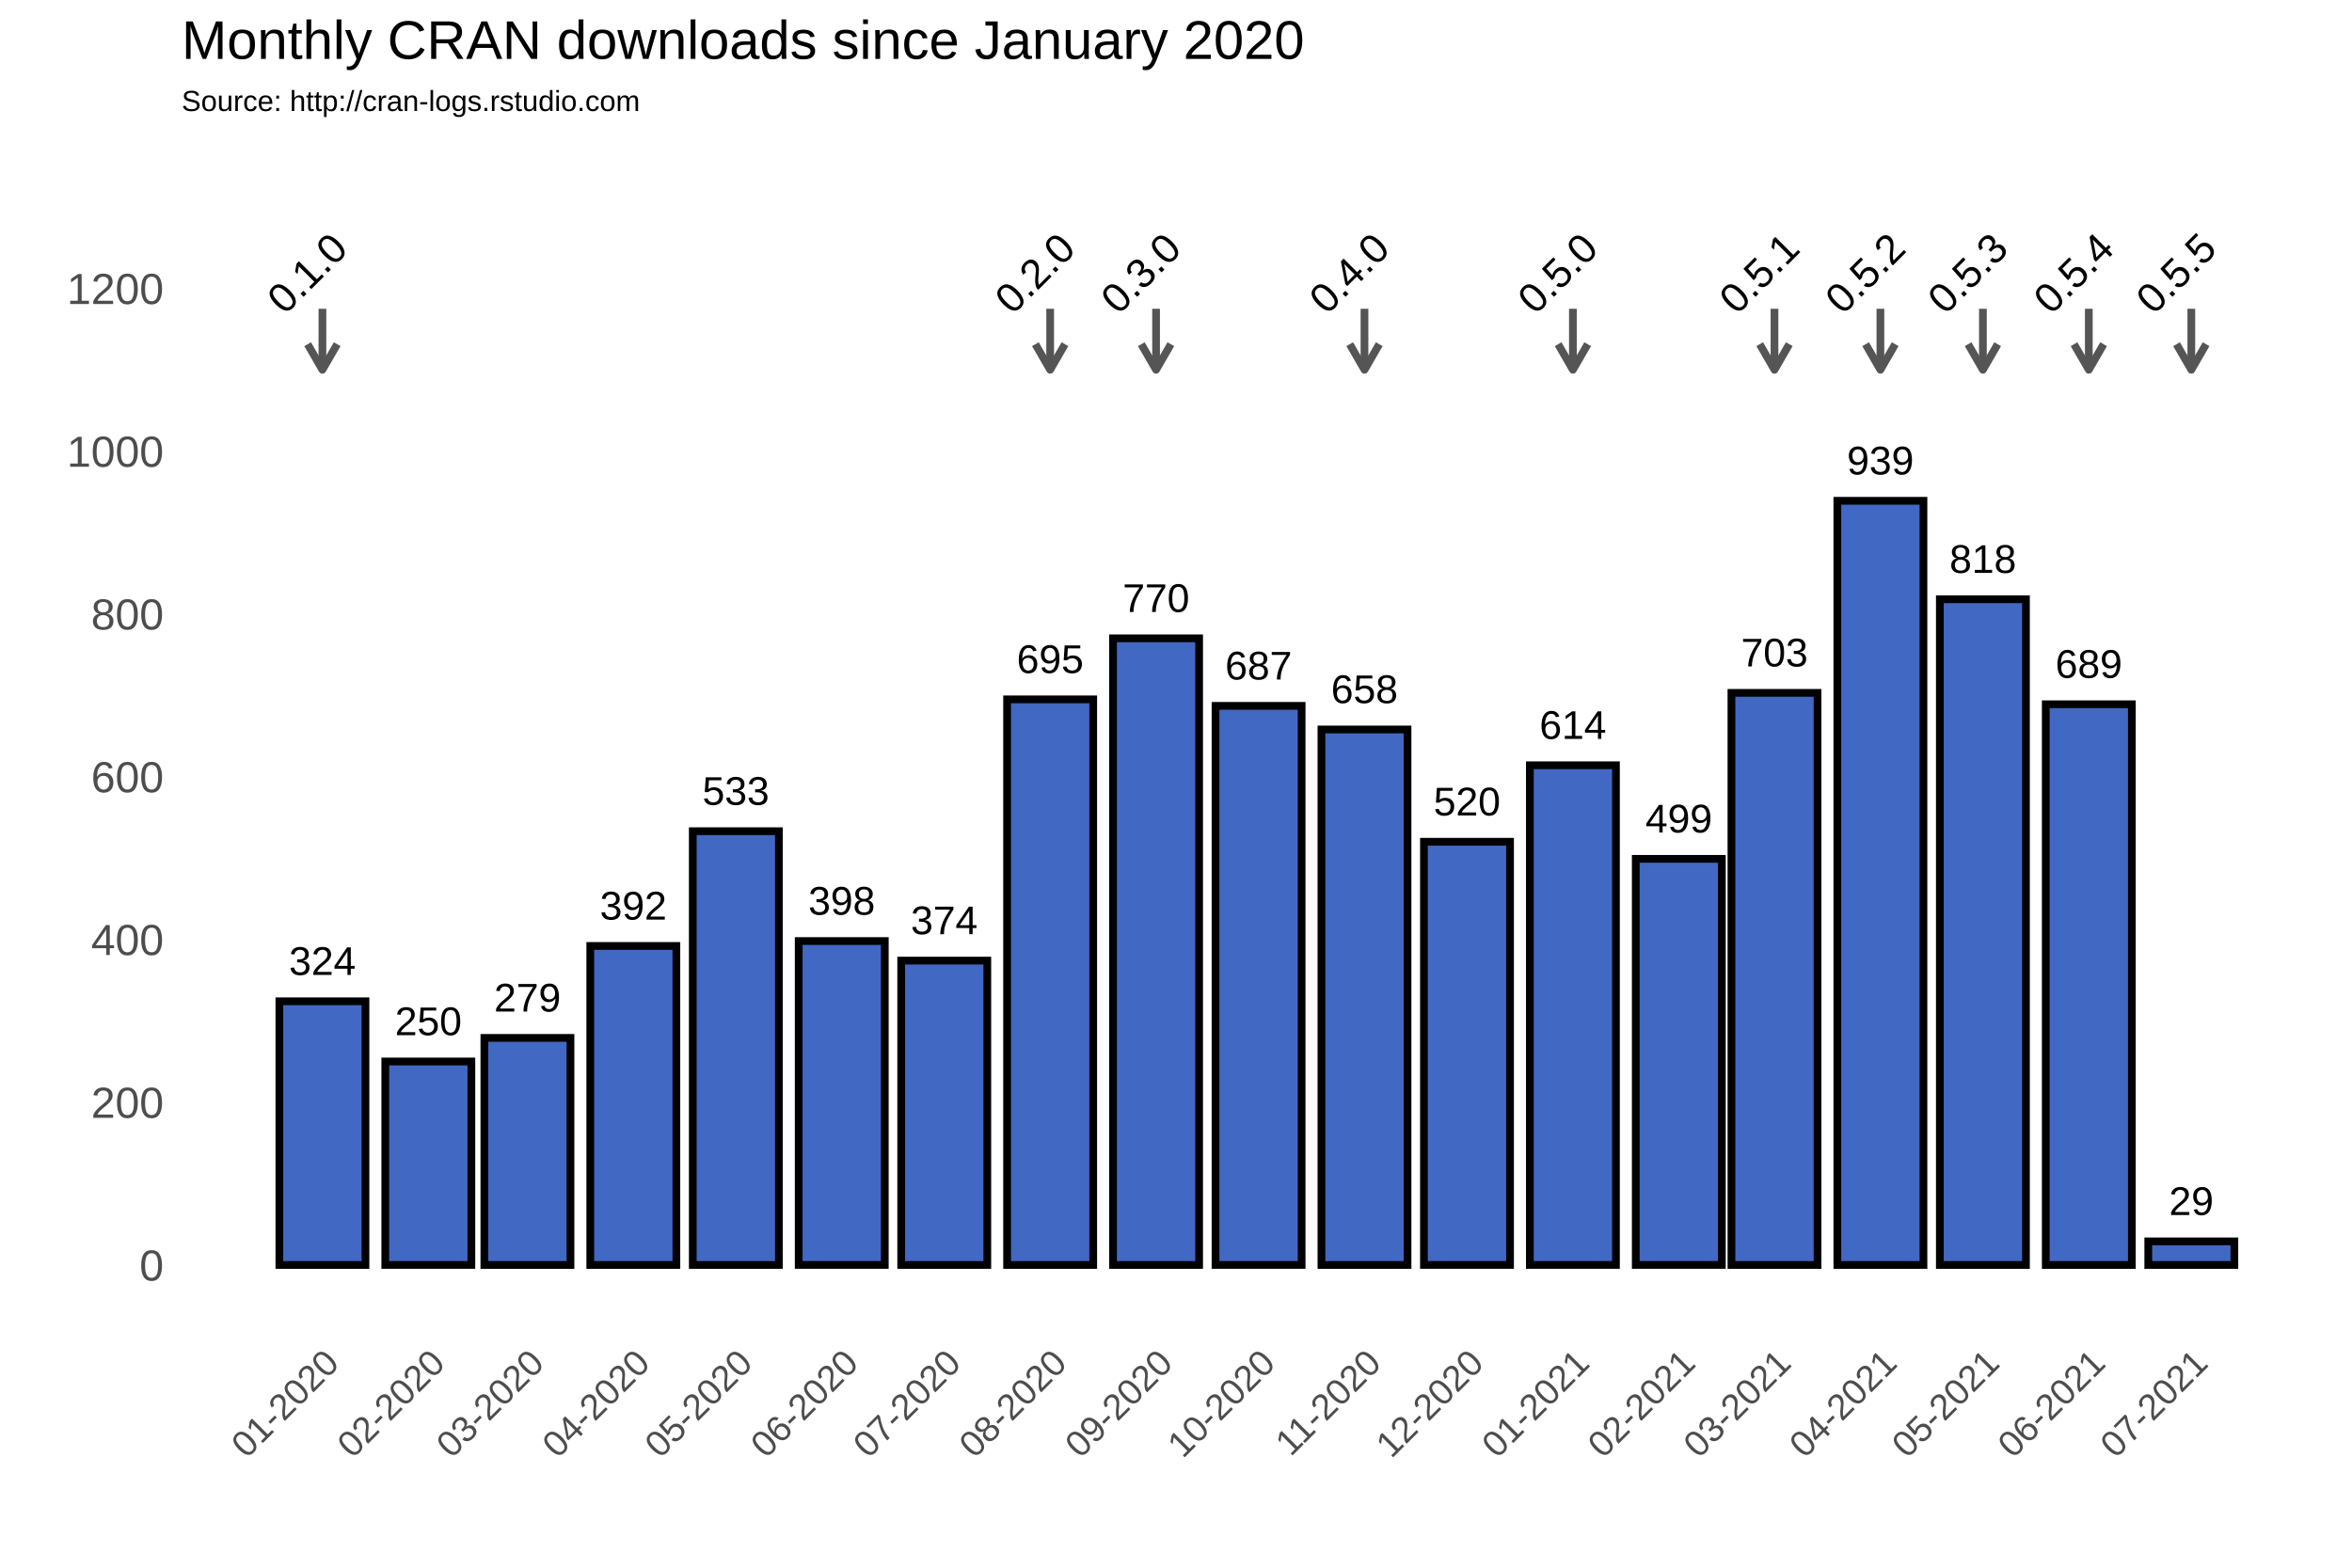
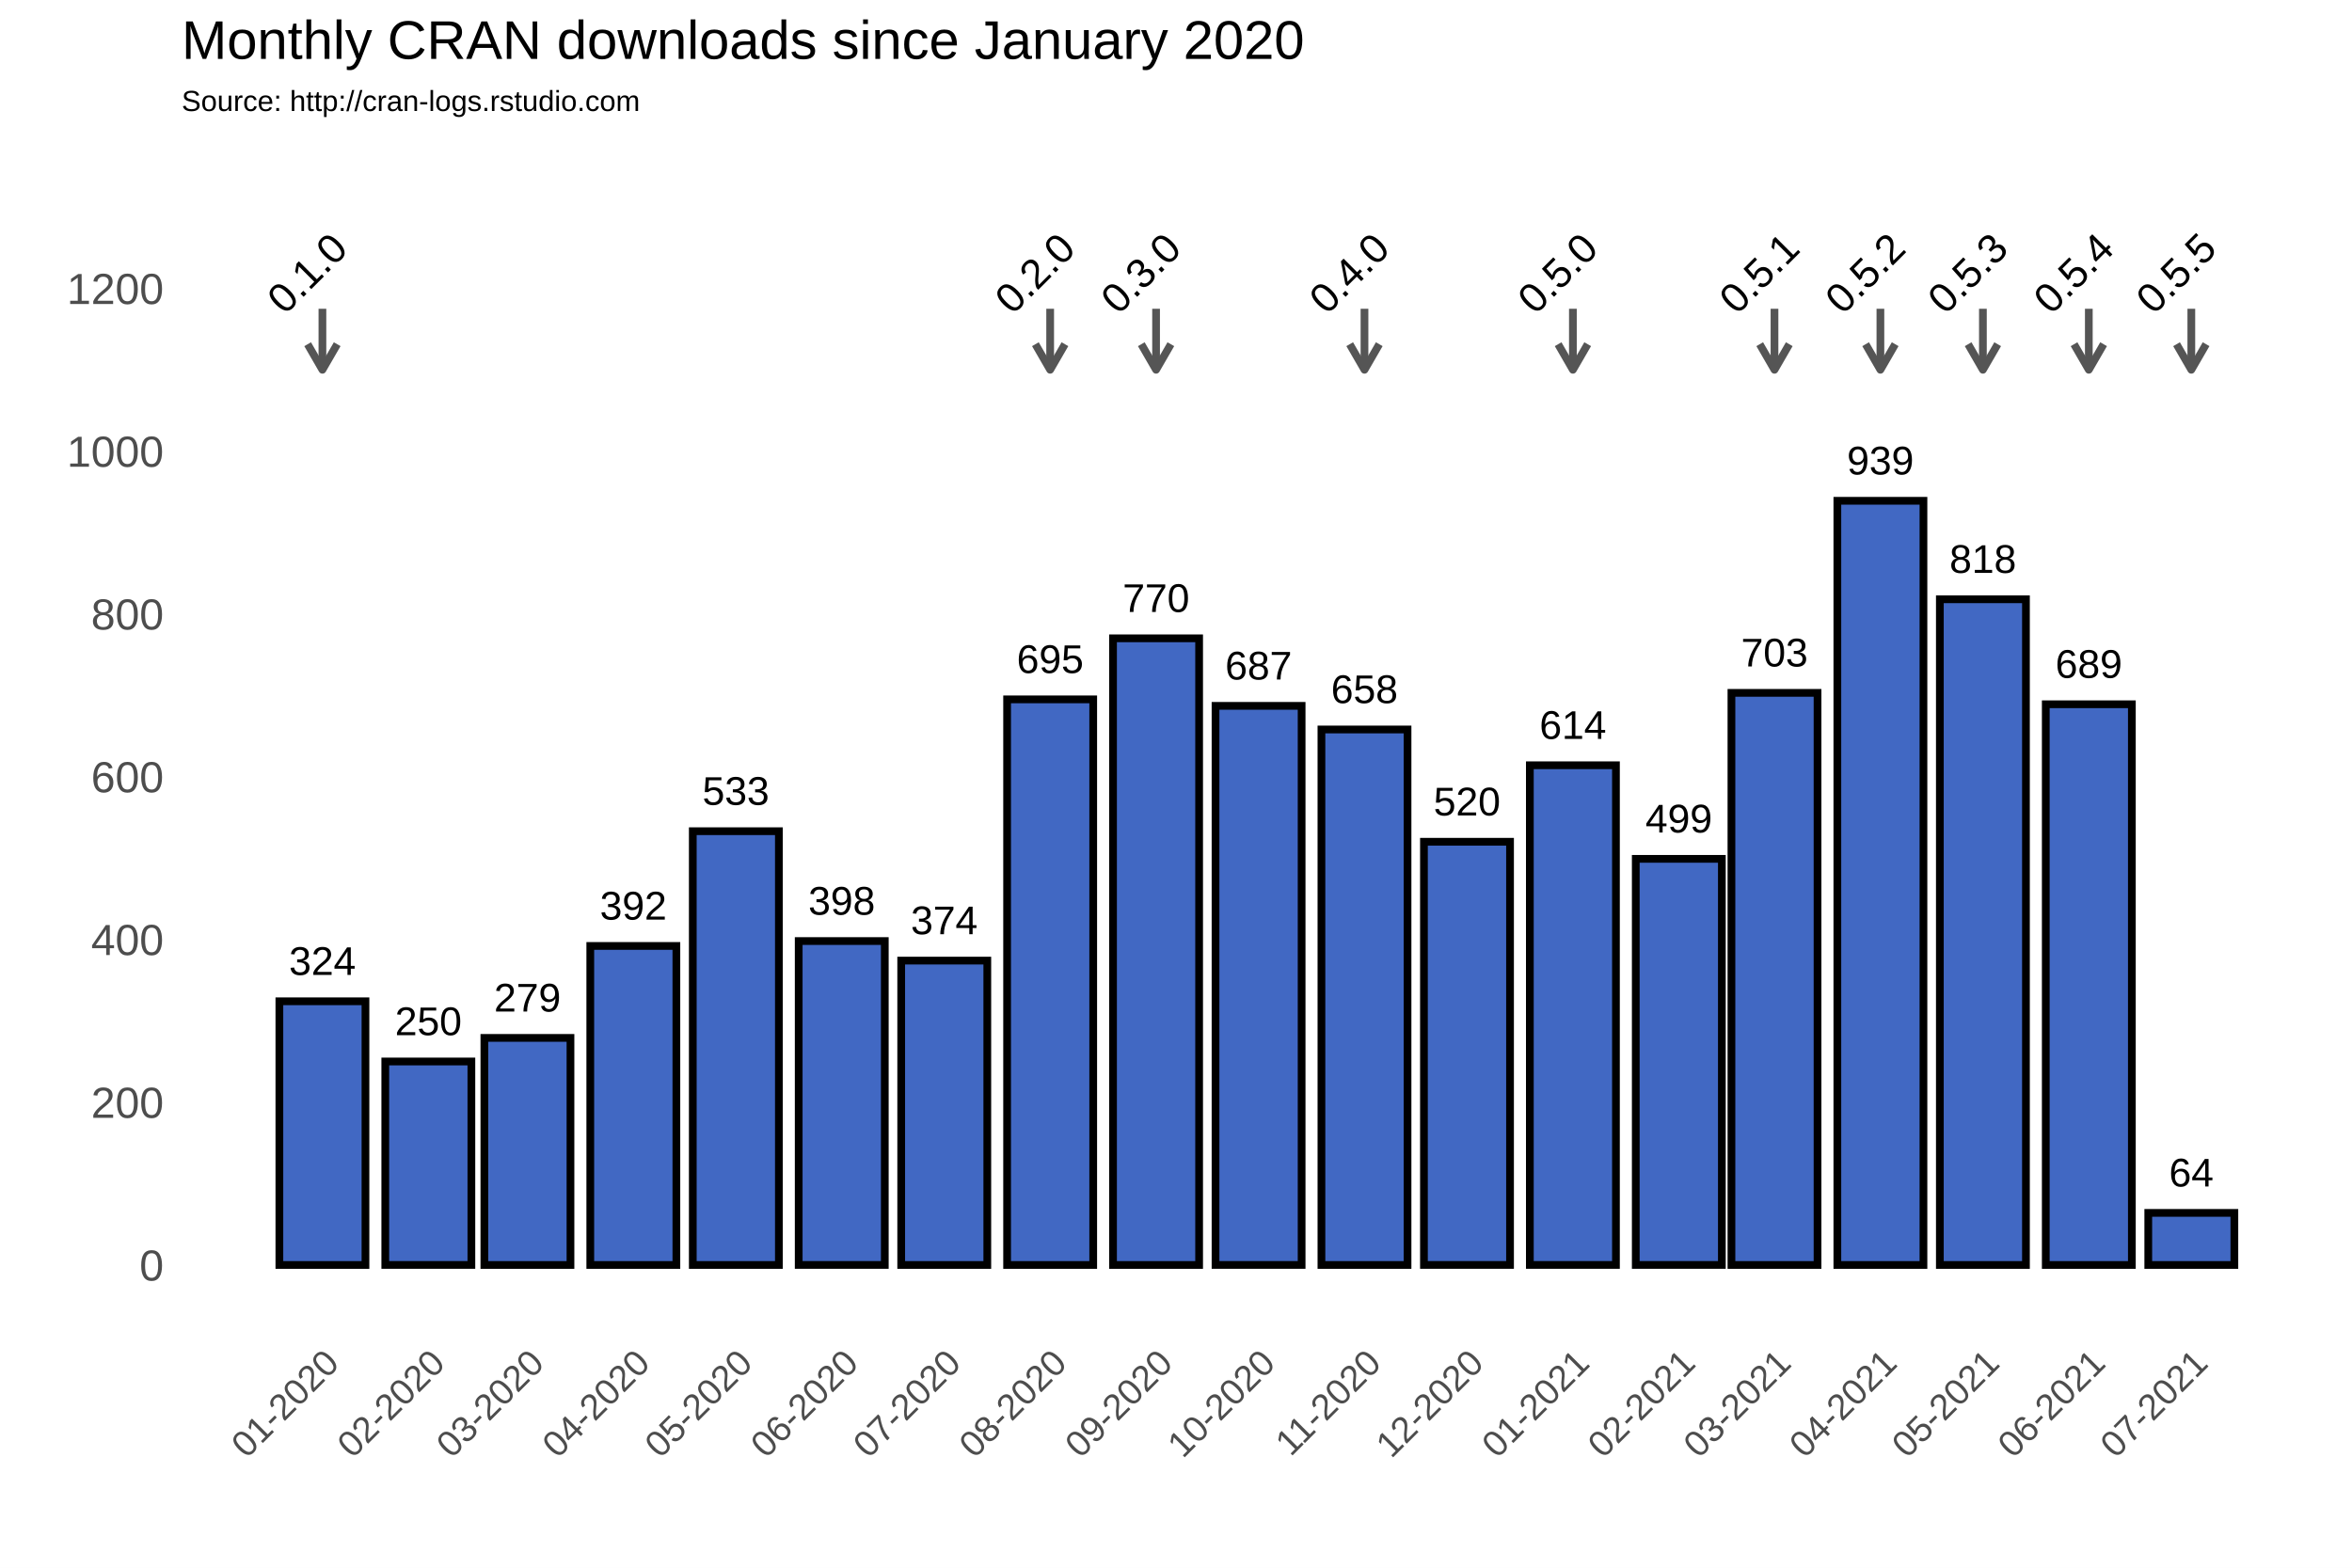
<svg xmlns="http://www.w3.org/2000/svg" class="svglite" width="648.00pt" height="432.00pt" viewBox="0 0 648.00 432.00">
  <defs>
    <style type="text/css">
    .svglite line, .svglite polyline, .svglite polygon, .svglite path, .svglite rect, .svglite circle {
      fill: none;
      stroke: #000000;
      stroke-linecap: round;
      stroke-linejoin: round;
      stroke-miterlimit: 10.00;
    }
  </style>
  </defs>
  <rect width="100%" height="100%" style="stroke: none; fill: #FFFFFF;" />
  <defs>
    <clipPath id="cpMC4wMHw2NDguMDB8MC4wMHw0MzIuMDA=">
      <rect x="0.00" y="0.00" width="648.00" height="432.00" />
    </clipPath>
  </defs>
  <g clip-path="url(#cpMC4wMHw2NDguMDB8MC4wMHw0MzIuMDA=)">
    <rect x="0.00" y="0.00" width="648.00" height="432.00" style="stroke-width: 1.07; stroke: #FFFFFF; fill: #FFFFFF;" />
  </g>
  <defs>
    <clipPath id="cpNTAuMDR8NjQyLjUyfDM3Ljc2fDM2My4zOA==">
      <rect x="50.04" y="37.76" width="592.48" height="325.62" />
    </clipPath>
  </defs>
  <g clip-path="url(#cpNTAuMDR8NjQyLjUyfDM3Ljc2fDM2My4zOA==)">
    <rect x="50.04" y="37.76" width="592.48" height="325.62" style="stroke-width: 1.07; stroke: none;" />
    <polyline points="50.04,326.15 642.52,326.15 " style="stroke-width: 0.53; stroke: #FFFFFF; stroke-linecap: butt;" />
    <polyline points="50.04,281.30 642.52,281.30 " style="stroke-width: 0.53; stroke: #FFFFFF; stroke-linecap: butt;" />
    <polyline points="50.04,236.45 642.52,236.45 " style="stroke-width: 0.53; stroke: #FFFFFF; stroke-linecap: butt;" />
    <polyline points="50.04,191.60 642.52,191.60 " style="stroke-width: 0.53; stroke: #FFFFFF; stroke-linecap: butt;" />
    <polyline points="50.04,146.75 642.52,146.75 " style="stroke-width: 0.53; stroke: #FFFFFF; stroke-linecap: butt;" />
    <polyline points="50.04,101.90 642.52,101.90 " style="stroke-width: 0.53; stroke: #FFFFFF; stroke-linecap: butt;" />
    <polyline points="50.04,57.04 642.52,57.04 " style="stroke-width: 0.53; stroke: #FFFFFF; stroke-linecap: butt;" />
    <polyline points="59.65,363.38 59.65,37.76 " style="stroke-width: 0.53; stroke: #FFFFFF; stroke-linecap: butt;" />
    <polyline points="74.24,363.38 74.24,37.76 " style="stroke-width: 0.53; stroke: #FFFFFF; stroke-linecap: butt;" />
    <polyline points="103.42,363.38 103.42,37.76 " style="stroke-width: 0.53; stroke: #FFFFFF; stroke-linecap: butt;" />
    <polyline points="131.66,363.38 131.66,37.76 " style="stroke-width: 0.53; stroke: #FFFFFF; stroke-linecap: butt;" />
    <polyline points="159.90,363.38 159.90,37.76 " style="stroke-width: 0.53; stroke: #FFFFFF; stroke-linecap: butt;" />
    <polyline points="188.61,363.38 188.61,37.76 " style="stroke-width: 0.53; stroke: #FFFFFF; stroke-linecap: butt;" />
    <polyline points="217.32,363.38 217.32,37.76 " style="stroke-width: 0.53; stroke: #FFFFFF; stroke-linecap: butt;" />
    <polyline points="246.03,363.38 246.03,37.76 " style="stroke-width: 0.53; stroke: #FFFFFF; stroke-linecap: butt;" />
    <polyline points="274.74,363.38 274.74,37.76 " style="stroke-width: 0.53; stroke: #FFFFFF; stroke-linecap: butt;" />
    <polyline points="303.92,363.38 303.92,37.76 " style="stroke-width: 0.53; stroke: #FFFFFF; stroke-linecap: butt;" />
    <polyline points="332.63,363.38 332.63,37.76 " style="stroke-width: 0.53; stroke: #FFFFFF; stroke-linecap: butt;" />
    <polyline points="361.34,363.38 361.34,37.76 " style="stroke-width: 0.53; stroke: #FFFFFF; stroke-linecap: butt;" />
    <polyline points="390.05,363.38 390.05,37.76 " style="stroke-width: 0.53; stroke: #FFFFFF; stroke-linecap: butt;" />
    <polyline points="418.76,363.38 418.76,37.76 " style="stroke-width: 0.53; stroke: #FFFFFF; stroke-linecap: butt;" />
    <polyline points="447.94,363.38 447.94,37.76 " style="stroke-width: 0.53; stroke: #FFFFFF; stroke-linecap: butt;" />
    <polyline points="475.71,363.38 475.71,37.76 " style="stroke-width: 0.53; stroke: #FFFFFF; stroke-linecap: butt;" />
    <polyline points="503.48,363.38 503.48,37.76 " style="stroke-width: 0.53; stroke: #FFFFFF; stroke-linecap: butt;" />
    <polyline points="532.19,363.38 532.19,37.76 " style="stroke-width: 0.53; stroke: #FFFFFF; stroke-linecap: butt;" />
    <polyline points="560.90,363.38 560.90,37.76 " style="stroke-width: 0.53; stroke: #FFFFFF; stroke-linecap: butt;" />
    <polyline points="589.61,363.38 589.61,37.76 " style="stroke-width: 0.53; stroke: #FFFFFF; stroke-linecap: butt;" />
    <polyline points="618.32,363.38 618.32,37.76 " style="stroke-width: 0.53; stroke: #FFFFFF; stroke-linecap: butt;" />
    <polyline points="632.91,363.38 632.91,37.76 " style="stroke-width: 0.53; stroke: #FFFFFF; stroke-linecap: butt;" />
    <polyline points="50.04,348.58 642.52,348.58 " style="stroke-width: 1.07; stroke: #FFFFFF; stroke-linecap: butt;" />
    <polyline points="50.04,303.73 642.52,303.73 " style="stroke-width: 1.07; stroke: #FFFFFF; stroke-linecap: butt;" />
    <polyline points="50.04,258.88 642.52,258.88 " style="stroke-width: 1.07; stroke: #FFFFFF; stroke-linecap: butt;" />
    <polyline points="50.04,214.02 642.52,214.02 " style="stroke-width: 1.07; stroke: #FFFFFF; stroke-linecap: butt;" />
    <polyline points="50.04,169.17 642.52,169.17 " style="stroke-width: 1.07; stroke: #FFFFFF; stroke-linecap: butt;" />
    <polyline points="50.04,124.32 642.52,124.32 " style="stroke-width: 1.07; stroke: #FFFFFF; stroke-linecap: butt;" />
    <polyline points="50.04,79.47 642.52,79.47 " style="stroke-width: 1.07; stroke: #FFFFFF; stroke-linecap: butt;" />
    <polyline points="88.83,363.38 88.83,37.76 " style="stroke-width: 1.07; stroke: #FFFFFF; stroke-linecap: butt;" />
    <polyline points="118.02,363.38 118.02,37.76 " style="stroke-width: 1.07; stroke: #FFFFFF; stroke-linecap: butt;" />
    <polyline points="145.31,363.38 145.31,37.76 " style="stroke-width: 1.07; stroke: #FFFFFF; stroke-linecap: butt;" />
    <polyline points="174.49,363.38 174.49,37.76 " style="stroke-width: 1.07; stroke: #FFFFFF; stroke-linecap: butt;" />
    <polyline points="202.73,363.38 202.73,37.76 " style="stroke-width: 1.07; stroke: #FFFFFF; stroke-linecap: butt;" />
    <polyline points="231.91,363.38 231.91,37.76 " style="stroke-width: 1.07; stroke: #FFFFFF; stroke-linecap: butt;" />
    <polyline points="260.15,363.38 260.15,37.76 " style="stroke-width: 1.07; stroke: #FFFFFF; stroke-linecap: butt;" />
    <polyline points="289.33,363.38 289.33,37.76 " style="stroke-width: 1.07; stroke: #FFFFFF; stroke-linecap: butt;" />
    <polyline points="318.51,363.38 318.51,37.76 " style="stroke-width: 1.07; stroke: #FFFFFF; stroke-linecap: butt;" />
    <polyline points="346.75,363.38 346.75,37.76 " style="stroke-width: 1.07; stroke: #FFFFFF; stroke-linecap: butt;" />
    <polyline points="375.93,363.38 375.93,37.76 " style="stroke-width: 1.07; stroke: #FFFFFF; stroke-linecap: butt;" />
    <polyline points="404.17,363.38 404.17,37.76 " style="stroke-width: 1.07; stroke: #FFFFFF; stroke-linecap: butt;" />
    <polyline points="433.35,363.38 433.35,37.76 " style="stroke-width: 1.07; stroke: #FFFFFF; stroke-linecap: butt;" />
    <polyline points="462.53,363.38 462.53,37.76 " style="stroke-width: 1.07; stroke: #FFFFFF; stroke-linecap: butt;" />
    <polyline points="488.89,363.38 488.89,37.76 " style="stroke-width: 1.07; stroke: #FFFFFF; stroke-linecap: butt;" />
    <polyline points="518.07,363.38 518.07,37.76 " style="stroke-width: 1.07; stroke: #FFFFFF; stroke-linecap: butt;" />
    <polyline points="546.31,363.38 546.31,37.76 " style="stroke-width: 1.07; stroke: #FFFFFF; stroke-linecap: butt;" />
    <polyline points="575.49,363.38 575.49,37.76 " style="stroke-width: 1.07; stroke: #FFFFFF; stroke-linecap: butt;" />
    <polyline points="603.73,363.38 603.73,37.76 " style="stroke-width: 1.07; stroke: #FFFFFF; stroke-linecap: butt;" />
    <rect x="76.97" y="275.92" width="23.72" height="72.66" style="stroke-width: 2.13; stroke-linecap: square; stroke-linejoin: miter; fill: #4168C3;" />
    <rect x="106.15" y="292.51" width="23.72" height="56.06" style="stroke-width: 2.13; stroke-linecap: square; stroke-linejoin: miter; fill: #4168C3;" />
    <rect x="133.45" y="286.01" width="23.72" height="62.57" style="stroke-width: 2.13; stroke-linecap: square; stroke-linejoin: miter; fill: #4168C3;" />
    <rect x="162.63" y="260.67" width="23.72" height="87.91" style="stroke-width: 2.13; stroke-linecap: square; stroke-linejoin: miter; fill: #4168C3;" />
    <rect x="190.87" y="229.05" width="23.72" height="119.53" style="stroke-width: 2.13; stroke-linecap: square; stroke-linejoin: miter; fill: #4168C3;" />
    <rect x="220.05" y="259.32" width="23.72" height="89.25" style="stroke-width: 2.13; stroke-linecap: square; stroke-linejoin: miter; fill: #4168C3;" />
    <rect x="248.29" y="264.71" width="23.72" height="83.87" style="stroke-width: 2.13; stroke-linecap: square; stroke-linejoin: miter; fill: #4168C3;" />
    <rect x="277.47" y="192.72" width="23.72" height="155.86" style="stroke-width: 2.13; stroke-linecap: square; stroke-linejoin: miter; fill: #4168C3;" />
    <rect x="306.65" y="175.90" width="23.72" height="172.68" style="stroke-width: 2.13; stroke-linecap: square; stroke-linejoin: miter; fill: #4168C3;" />
    <rect x="334.89" y="194.51" width="23.72" height="154.06" style="stroke-width: 2.13; stroke-linecap: square; stroke-linejoin: miter; fill: #4168C3;" />
    <rect x="364.07" y="201.02" width="23.72" height="147.56" style="stroke-width: 2.13; stroke-linecap: square; stroke-linejoin: miter; fill: #4168C3;" />
    <rect x="392.31" y="231.96" width="23.72" height="116.61" style="stroke-width: 2.13; stroke-linecap: square; stroke-linejoin: miter; fill: #4168C3;" />
    <rect x="421.49" y="210.88" width="23.72" height="137.69" style="stroke-width: 2.13; stroke-linecap: square; stroke-linejoin: miter; fill: #4168C3;" />
    <rect x="450.67" y="236.67" width="23.72" height="111.90" style="stroke-width: 2.13; stroke-linecap: square; stroke-linejoin: miter; fill: #4168C3;" />
    <rect x="477.03" y="190.93" width="23.72" height="157.65" style="stroke-width: 2.13; stroke-linecap: square; stroke-linejoin: miter; fill: #4168C3;" />
    <rect x="506.21" y="138.00" width="23.72" height="210.58" style="stroke-width: 2.13; stroke-linecap: square; stroke-linejoin: miter; fill: #4168C3;" />
    <rect x="534.45" y="165.14" width="23.72" height="183.44" style="stroke-width: 2.13; stroke-linecap: square; stroke-linejoin: miter; fill: #4168C3;" />
    <rect x="563.63" y="194.07" width="23.72" height="154.51" style="stroke-width: 2.13; stroke-linecap: square; stroke-linejoin: miter; fill: #4168C3;" />
-     <rect x="591.87" y="342.08" width="23.72" height="6.50" style="stroke-width: 2.13; stroke-linecap: square; stroke-linejoin: miter; fill: #4168C3;" />
+     <rect x="591.87" y="334.23" width="23.72" height="14.35" style="stroke-width: 2.13; stroke-linecap: square; stroke-linejoin: miter; fill: #4168C3;" />
    <text x="88.83" y="268.66" text-anchor="middle" style="font-size: 11.04px; font-family: Arial;" textLength="18.40px" lengthAdjust="spacingAndGlyphs">324</text>
    <text x="118.02" y="285.25" text-anchor="middle" style="font-size: 11.04px; font-family: Arial;" textLength="18.40px" lengthAdjust="spacingAndGlyphs">250</text>
    <text x="145.31" y="278.75" text-anchor="middle" style="font-size: 11.04px; font-family: Arial;" textLength="18.40px" lengthAdjust="spacingAndGlyphs">279</text>
    <text x="174.49" y="253.41" text-anchor="middle" style="font-size: 11.04px; font-family: Arial;" textLength="18.40px" lengthAdjust="spacingAndGlyphs">392</text>
    <text x="202.73" y="221.79" text-anchor="middle" style="font-size: 11.04px; font-family: Arial;" textLength="18.40px" lengthAdjust="spacingAndGlyphs">533</text>
    <text x="231.91" y="252.06" text-anchor="middle" style="font-size: 11.04px; font-family: Arial;" textLength="18.40px" lengthAdjust="spacingAndGlyphs">398</text>
    <text x="260.15" y="257.44" text-anchor="middle" style="font-size: 11.04px; font-family: Arial;" textLength="18.40px" lengthAdjust="spacingAndGlyphs">374</text>
    <text x="289.33" y="185.46" text-anchor="middle" style="font-size: 11.04px; font-family: Arial;" textLength="18.40px" lengthAdjust="spacingAndGlyphs">695</text>
    <text x="318.51" y="168.64" text-anchor="middle" style="font-size: 11.04px; font-family: Arial;" textLength="18.40px" lengthAdjust="spacingAndGlyphs">770</text>
    <text x="346.75" y="187.25" text-anchor="middle" style="font-size: 11.04px; font-family: Arial;" textLength="18.40px" lengthAdjust="spacingAndGlyphs">687</text>
    <text x="375.93" y="193.75" text-anchor="middle" style="font-size: 11.04px; font-family: Arial;" textLength="18.40px" lengthAdjust="spacingAndGlyphs">658</text>
    <text x="404.17" y="224.70" text-anchor="middle" style="font-size: 11.04px; font-family: Arial;" textLength="18.40px" lengthAdjust="spacingAndGlyphs">520</text>
    <text x="433.35" y="203.62" text-anchor="middle" style="font-size: 11.04px; font-family: Arial;" textLength="18.40px" lengthAdjust="spacingAndGlyphs">614</text>
    <text x="462.53" y="229.41" text-anchor="middle" style="font-size: 11.04px; font-family: Arial;" textLength="18.40px" lengthAdjust="spacingAndGlyphs">499</text>
    <text x="488.89" y="183.66" text-anchor="middle" style="font-size: 11.04px; font-family: Arial;" textLength="18.40px" lengthAdjust="spacingAndGlyphs">703</text>
    <text x="518.07" y="130.74" text-anchor="middle" style="font-size: 11.04px; font-family: Arial;" textLength="18.40px" lengthAdjust="spacingAndGlyphs">939</text>
    <text x="546.31" y="157.87" text-anchor="middle" style="font-size: 11.04px; font-family: Arial;" textLength="18.40px" lengthAdjust="spacingAndGlyphs">818</text>
    <text x="575.49" y="186.80" text-anchor="middle" style="font-size: 11.04px; font-family: Arial;" textLength="18.40px" lengthAdjust="spacingAndGlyphs">689</text>
-     <text x="603.73" y="334.81" text-anchor="middle" style="font-size: 11.04px; font-family: Arial;" textLength="12.27px" lengthAdjust="spacingAndGlyphs">29</text>
+     <text x="603.73" y="326.96" text-anchor="middle" style="font-size: 11.04px; font-family: Arial;" textLength="12.27px" lengthAdjust="spacingAndGlyphs">64</text>
    <line x1="88.83" y1="85.08" x2="88.83" y2="101.90" style="stroke-width: 2.13; stroke: #555555; stroke-linecap: butt;" />
    <polyline points="84.76,94.85 88.83,101.90 92.90,94.85 " style="stroke-width: 2.13; stroke: #555555; stroke-linecap: butt;" />
    <line x1="289.33" y1="85.08" x2="289.33" y2="101.90" style="stroke-width: 2.13; stroke: #555555; stroke-linecap: butt;" />
    <polyline points="285.26,94.85 289.33,101.90 293.40,94.85 " style="stroke-width: 2.13; stroke: #555555; stroke-linecap: butt;" />
    <line x1="318.51" y1="85.08" x2="318.51" y2="101.90" style="stroke-width: 2.13; stroke: #555555; stroke-linecap: butt;" />
    <polyline points="314.44,94.85 318.51,101.90 322.58,94.85 " style="stroke-width: 2.13; stroke: #555555; stroke-linecap: butt;" />
    <line x1="375.93" y1="85.08" x2="375.93" y2="101.90" style="stroke-width: 2.13; stroke: #555555; stroke-linecap: butt;" />
    <polyline points="371.86,94.85 375.93,101.90 380.00,94.85 " style="stroke-width: 2.13; stroke: #555555; stroke-linecap: butt;" />
    <line x1="433.35" y1="85.08" x2="433.35" y2="101.90" style="stroke-width: 2.13; stroke: #555555; stroke-linecap: butt;" />
    <polyline points="429.28,94.85 433.35,101.90 437.42,94.85 " style="stroke-width: 2.13; stroke: #555555; stroke-linecap: butt;" />
    <line x1="488.89" y1="85.08" x2="488.89" y2="101.90" style="stroke-width: 2.13; stroke: #555555; stroke-linecap: butt;" />
    <polyline points="484.82,94.85 488.89,101.90 492.96,94.85 " style="stroke-width: 2.13; stroke: #555555; stroke-linecap: butt;" />
    <line x1="518.07" y1="85.08" x2="518.07" y2="101.90" style="stroke-width: 2.13; stroke: #555555; stroke-linecap: butt;" />
    <polyline points="514.00,94.85 518.07,101.90 522.14,94.85 " style="stroke-width: 2.13; stroke: #555555; stroke-linecap: butt;" />
    <line x1="546.31" y1="85.08" x2="546.31" y2="101.90" style="stroke-width: 2.13; stroke: #555555; stroke-linecap: butt;" />
    <polyline points="542.24,94.85 546.31,101.90 550.38,94.85 " style="stroke-width: 2.13; stroke: #555555; stroke-linecap: butt;" />
    <line x1="575.49" y1="85.08" x2="575.49" y2="101.90" style="stroke-width: 2.13; stroke: #555555; stroke-linecap: butt;" />
    <polyline points="571.42,94.85 575.49,101.90 579.56,94.85 " style="stroke-width: 2.13; stroke: #555555; stroke-linecap: butt;" />
    <line x1="603.73" y1="85.08" x2="603.73" y2="101.90" style="stroke-width: 2.13; stroke: #555555; stroke-linecap: butt;" />
    <polyline points="599.66,94.85 603.73,101.90 607.80,94.85 " style="stroke-width: 2.13; stroke: #555555; stroke-linecap: butt;" />
    <text transform="translate(87.40,78.03) rotate(-45)" text-anchor="middle" style="font-size: 11.38px; font-family: Arial;" textLength="25.31px" lengthAdjust="spacingAndGlyphs">0.1.0</text>
    <text transform="translate(287.89,78.03) rotate(-45)" text-anchor="middle" style="font-size: 11.38px; font-family: Arial;" textLength="25.31px" lengthAdjust="spacingAndGlyphs">0.2.0</text>
    <text transform="translate(317.07,78.03) rotate(-45)" text-anchor="middle" style="font-size: 11.38px; font-family: Arial;" textLength="25.31px" lengthAdjust="spacingAndGlyphs">0.3.0</text>
    <text transform="translate(374.49,78.03) rotate(-45)" text-anchor="middle" style="font-size: 11.38px; font-family: Arial;" textLength="25.31px" lengthAdjust="spacingAndGlyphs">0.4.0</text>
    <text transform="translate(431.91,78.03) rotate(-45)" text-anchor="middle" style="font-size: 11.38px; font-family: Arial;" textLength="25.31px" lengthAdjust="spacingAndGlyphs">0.5.0</text>
    <text transform="translate(487.45,78.03) rotate(-45)" text-anchor="middle" style="font-size: 11.38px; font-family: Arial;" textLength="25.31px" lengthAdjust="spacingAndGlyphs">0.5.1</text>
    <text transform="translate(516.63,78.03) rotate(-45)" text-anchor="middle" style="font-size: 11.38px; font-family: Arial;" textLength="25.31px" lengthAdjust="spacingAndGlyphs">0.5.2</text>
    <text transform="translate(544.87,78.03) rotate(-45)" text-anchor="middle" style="font-size: 11.38px; font-family: Arial;" textLength="25.31px" lengthAdjust="spacingAndGlyphs">0.5.3</text>
    <text transform="translate(574.05,78.03) rotate(-45)" text-anchor="middle" style="font-size: 11.38px; font-family: Arial;" textLength="25.31px" lengthAdjust="spacingAndGlyphs">0.5.4</text>
    <text transform="translate(602.29,78.03) rotate(-45)" text-anchor="middle" style="font-size: 11.38px; font-family: Arial;" textLength="25.31px" lengthAdjust="spacingAndGlyphs">0.5.5</text>
  </g>
  <g clip-path="url(#cpMC4wMHw2NDguMDB8MC4wMHw0MzIuMDA=)">
    <text x="45.11" y="352.88" text-anchor="end" style="font-size: 12.00px; fill: #4D4D4D; font-family: Arial;" textLength="6.67px" lengthAdjust="spacingAndGlyphs">0</text>
    <text x="45.11" y="308.03" text-anchor="end" style="font-size: 12.00px; fill: #4D4D4D; font-family: Arial;" textLength="20.02px" lengthAdjust="spacingAndGlyphs">200</text>
    <text x="45.11" y="263.17" text-anchor="end" style="font-size: 12.00px; fill: #4D4D4D; font-family: Arial;" textLength="20.02px" lengthAdjust="spacingAndGlyphs">400</text>
    <text x="45.11" y="218.32" text-anchor="end" style="font-size: 12.00px; fill: #4D4D4D; font-family: Arial;" textLength="20.02px" lengthAdjust="spacingAndGlyphs">600</text>
    <text x="45.11" y="173.47" text-anchor="end" style="font-size: 12.00px; fill: #4D4D4D; font-family: Arial;" textLength="20.02px" lengthAdjust="spacingAndGlyphs">800</text>
    <text x="45.11" y="128.62" text-anchor="end" style="font-size: 12.00px; fill: #4D4D4D; font-family: Arial;" textLength="26.70px" lengthAdjust="spacingAndGlyphs">1000</text>
    <text x="45.11" y="83.77" text-anchor="end" style="font-size: 12.00px; fill: #4D4D4D; font-family: Arial;" textLength="26.70px" lengthAdjust="spacingAndGlyphs">1200</text>
    <text transform="translate(93.90,376.17) rotate(-45)" text-anchor="end" style="font-size: 10.00px; fill: #4D4D4D; font-family: Arial;" textLength="36.73px" lengthAdjust="spacingAndGlyphs">01-2020</text>
    <text transform="translate(123.08,376.17) rotate(-45)" text-anchor="end" style="font-size: 10.00px; fill: #4D4D4D; font-family: Arial;" textLength="36.73px" lengthAdjust="spacingAndGlyphs">02-2020</text>
    <text transform="translate(150.38,376.17) rotate(-45)" text-anchor="end" style="font-size: 10.00px; fill: #4D4D4D; font-family: Arial;" textLength="36.73px" lengthAdjust="spacingAndGlyphs">03-2020</text>
    <text transform="translate(179.56,376.17) rotate(-45)" text-anchor="end" style="font-size: 10.00px; fill: #4D4D4D; font-family: Arial;" textLength="36.73px" lengthAdjust="spacingAndGlyphs">04-2020</text>
    <text transform="translate(207.80,376.17) rotate(-45)" text-anchor="end" style="font-size: 10.00px; fill: #4D4D4D; font-family: Arial;" textLength="36.73px" lengthAdjust="spacingAndGlyphs">05-2020</text>
    <text transform="translate(236.98,376.17) rotate(-45)" text-anchor="end" style="font-size: 10.00px; fill: #4D4D4D; font-family: Arial;" textLength="36.73px" lengthAdjust="spacingAndGlyphs">06-2020</text>
    <text transform="translate(265.22,376.17) rotate(-45)" text-anchor="end" style="font-size: 10.00px; fill: #4D4D4D; font-family: Arial;" textLength="36.73px" lengthAdjust="spacingAndGlyphs">07-2020</text>
    <text transform="translate(294.40,376.17) rotate(-45)" text-anchor="end" style="font-size: 10.00px; fill: #4D4D4D; font-family: Arial;" textLength="36.73px" lengthAdjust="spacingAndGlyphs">08-2020</text>
    <text transform="translate(323.58,376.17) rotate(-45)" text-anchor="end" style="font-size: 10.00px; fill: #4D4D4D; font-family: Arial;" textLength="36.73px" lengthAdjust="spacingAndGlyphs">09-2020</text>
    <text transform="translate(351.82,376.17) rotate(-45)" text-anchor="end" style="font-size: 10.00px; fill: #4D4D4D; font-family: Arial;" textLength="36.73px" lengthAdjust="spacingAndGlyphs">10-2020</text>
    <text transform="translate(381.00,376.17) rotate(-45)" text-anchor="end" style="font-size: 10.00px; fill: #4D4D4D; font-family: Arial;" textLength="35.99px" lengthAdjust="spacingAndGlyphs">11-2020</text>
    <text transform="translate(409.24,376.17) rotate(-45)" text-anchor="end" style="font-size: 10.00px; fill: #4D4D4D; font-family: Arial;" textLength="36.73px" lengthAdjust="spacingAndGlyphs">12-2020</text>
    <text transform="translate(438.42,376.17) rotate(-45)" text-anchor="end" style="font-size: 10.00px; fill: #4D4D4D; font-family: Arial;" textLength="36.73px" lengthAdjust="spacingAndGlyphs">01-2021</text>
    <text transform="translate(467.60,376.17) rotate(-45)" text-anchor="end" style="font-size: 10.00px; fill: #4D4D4D; font-family: Arial;" textLength="36.73px" lengthAdjust="spacingAndGlyphs">02-2021</text>
    <text transform="translate(493.96,376.17) rotate(-45)" text-anchor="end" style="font-size: 10.00px; fill: #4D4D4D; font-family: Arial;" textLength="36.73px" lengthAdjust="spacingAndGlyphs">03-2021</text>
    <text transform="translate(523.14,376.17) rotate(-45)" text-anchor="end" style="font-size: 10.00px; fill: #4D4D4D; font-family: Arial;" textLength="36.73px" lengthAdjust="spacingAndGlyphs">04-2021</text>
    <text transform="translate(551.38,376.17) rotate(-45)" text-anchor="end" style="font-size: 10.00px; fill: #4D4D4D; font-family: Arial;" textLength="36.73px" lengthAdjust="spacingAndGlyphs">05-2021</text>
    <text transform="translate(580.56,376.17) rotate(-45)" text-anchor="end" style="font-size: 10.00px; fill: #4D4D4D; font-family: Arial;" textLength="36.73px" lengthAdjust="spacingAndGlyphs">06-2021</text>
    <text transform="translate(608.80,376.17) rotate(-45)" text-anchor="end" style="font-size: 10.00px; fill: #4D4D4D; font-family: Arial;" textLength="36.73px" lengthAdjust="spacingAndGlyphs">07-2021</text>
    <text x="50.04" y="30.59" style="font-size: 8.00px; font-family: Arial;" textLength="126.32px" lengthAdjust="spacingAndGlyphs">Source: http://cran-logs.rstudio.com</text>
    <text x="50.04" y="16.22" style="font-size: 15.00px; font-family: Arial;" textLength="309.25px" lengthAdjust="spacingAndGlyphs">Monthly CRAN downloads since January 2020</text>
  </g>
</svg>
